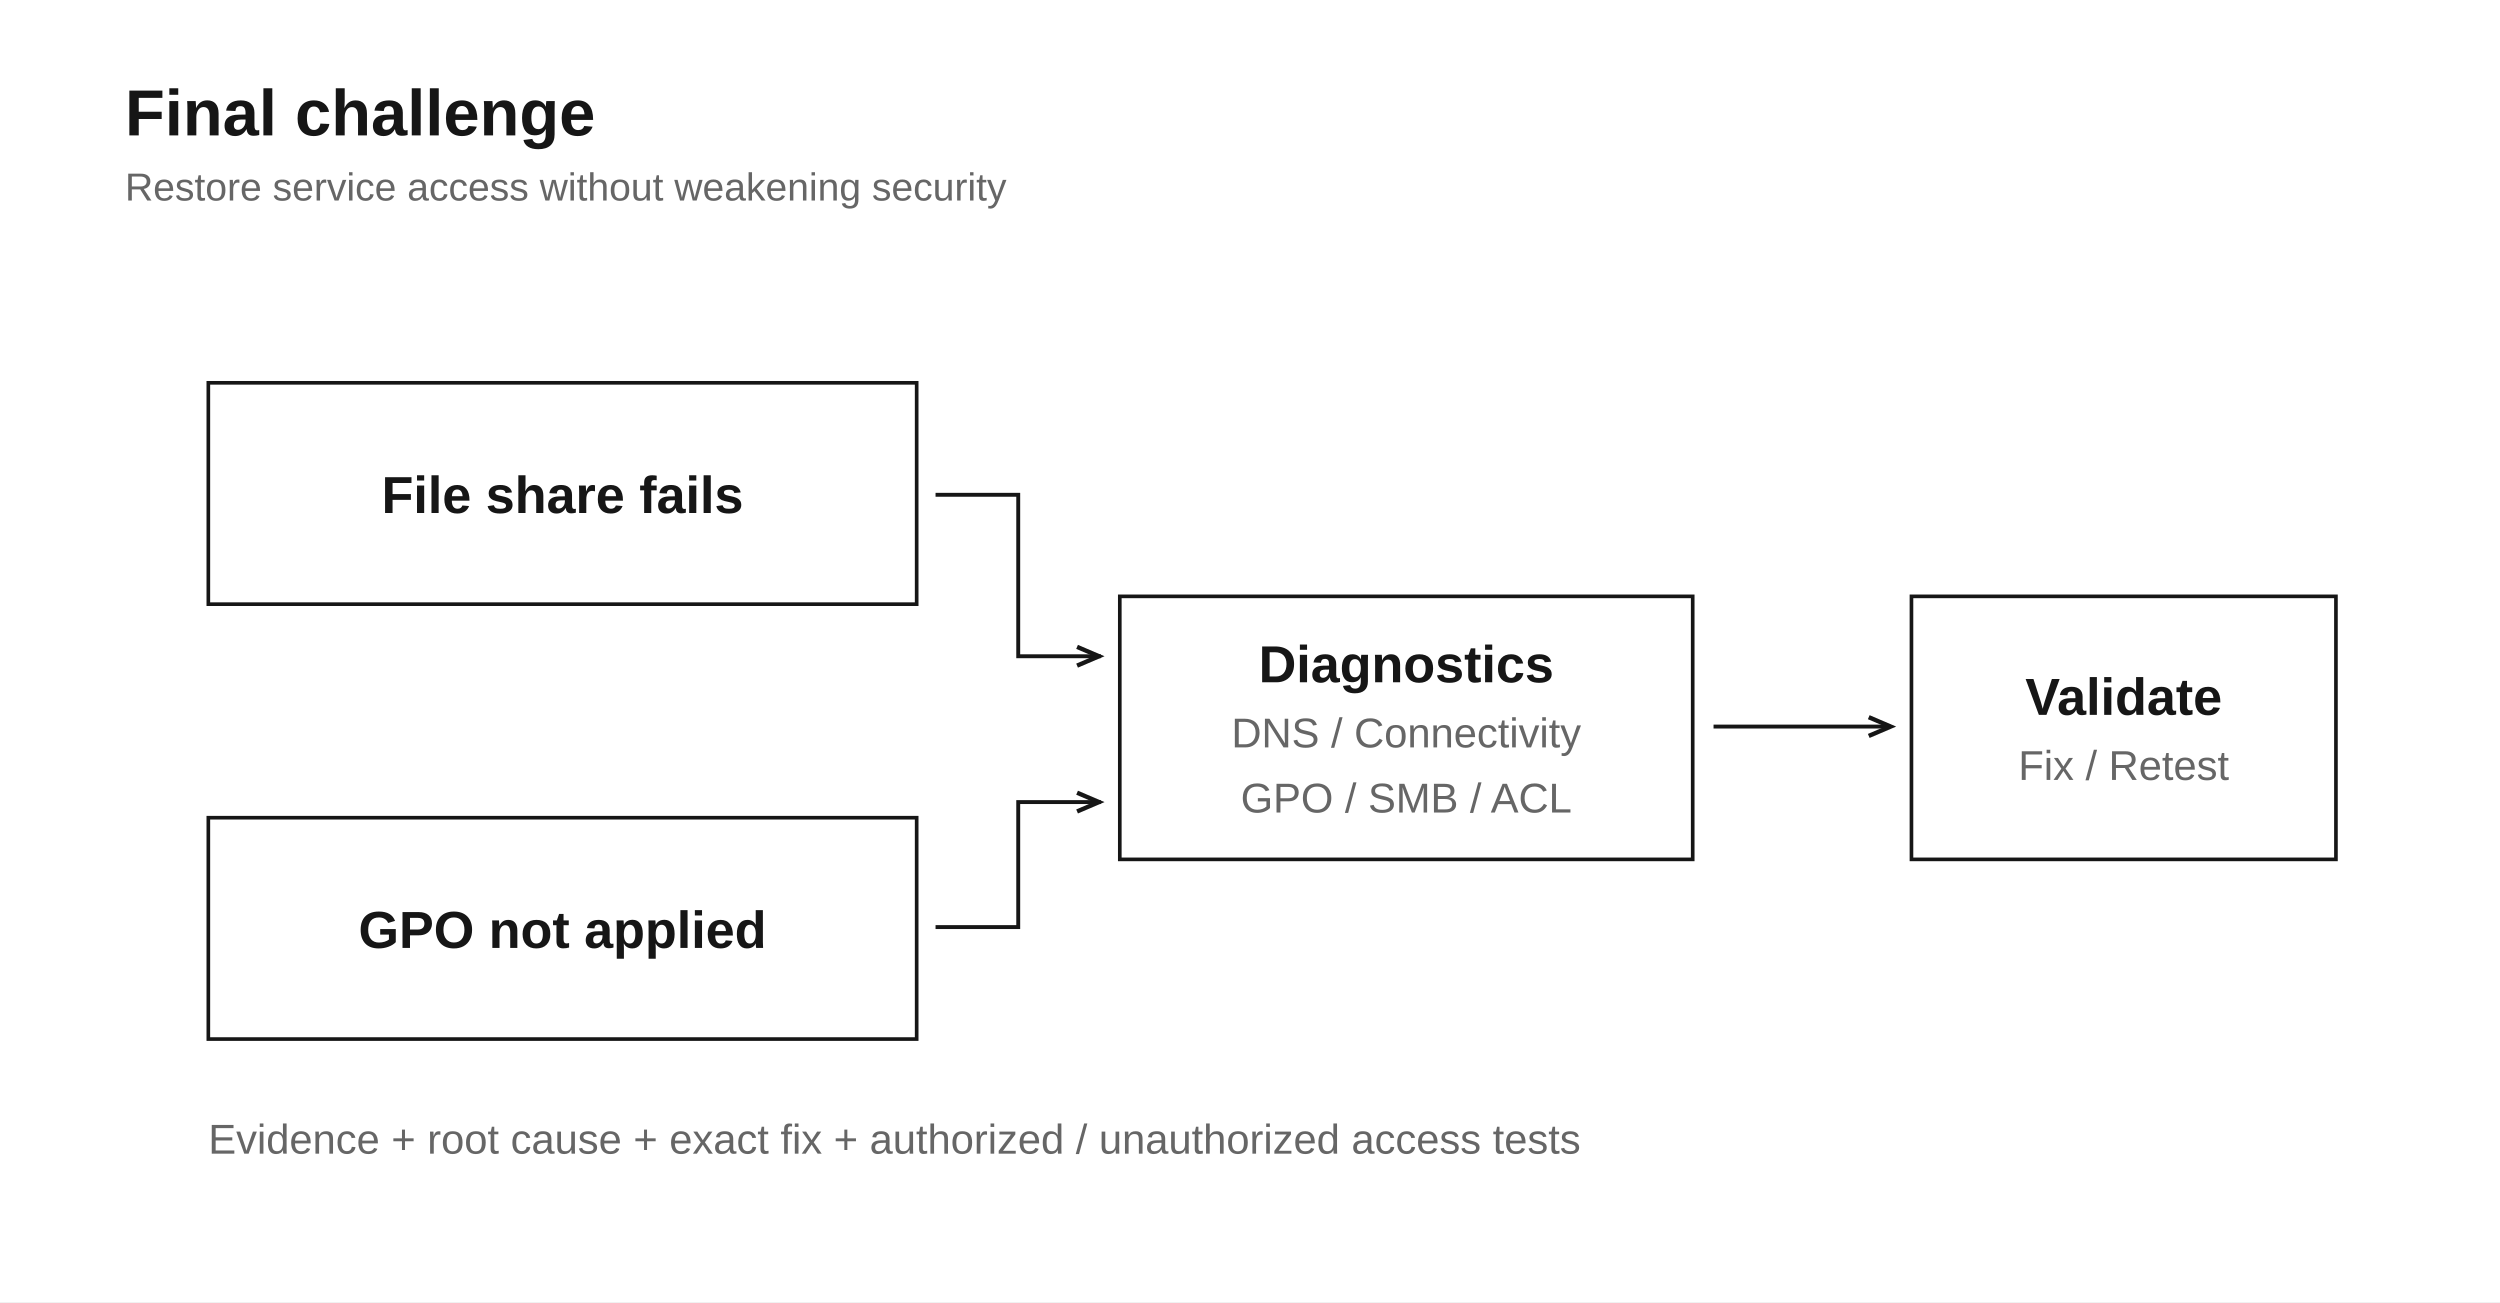
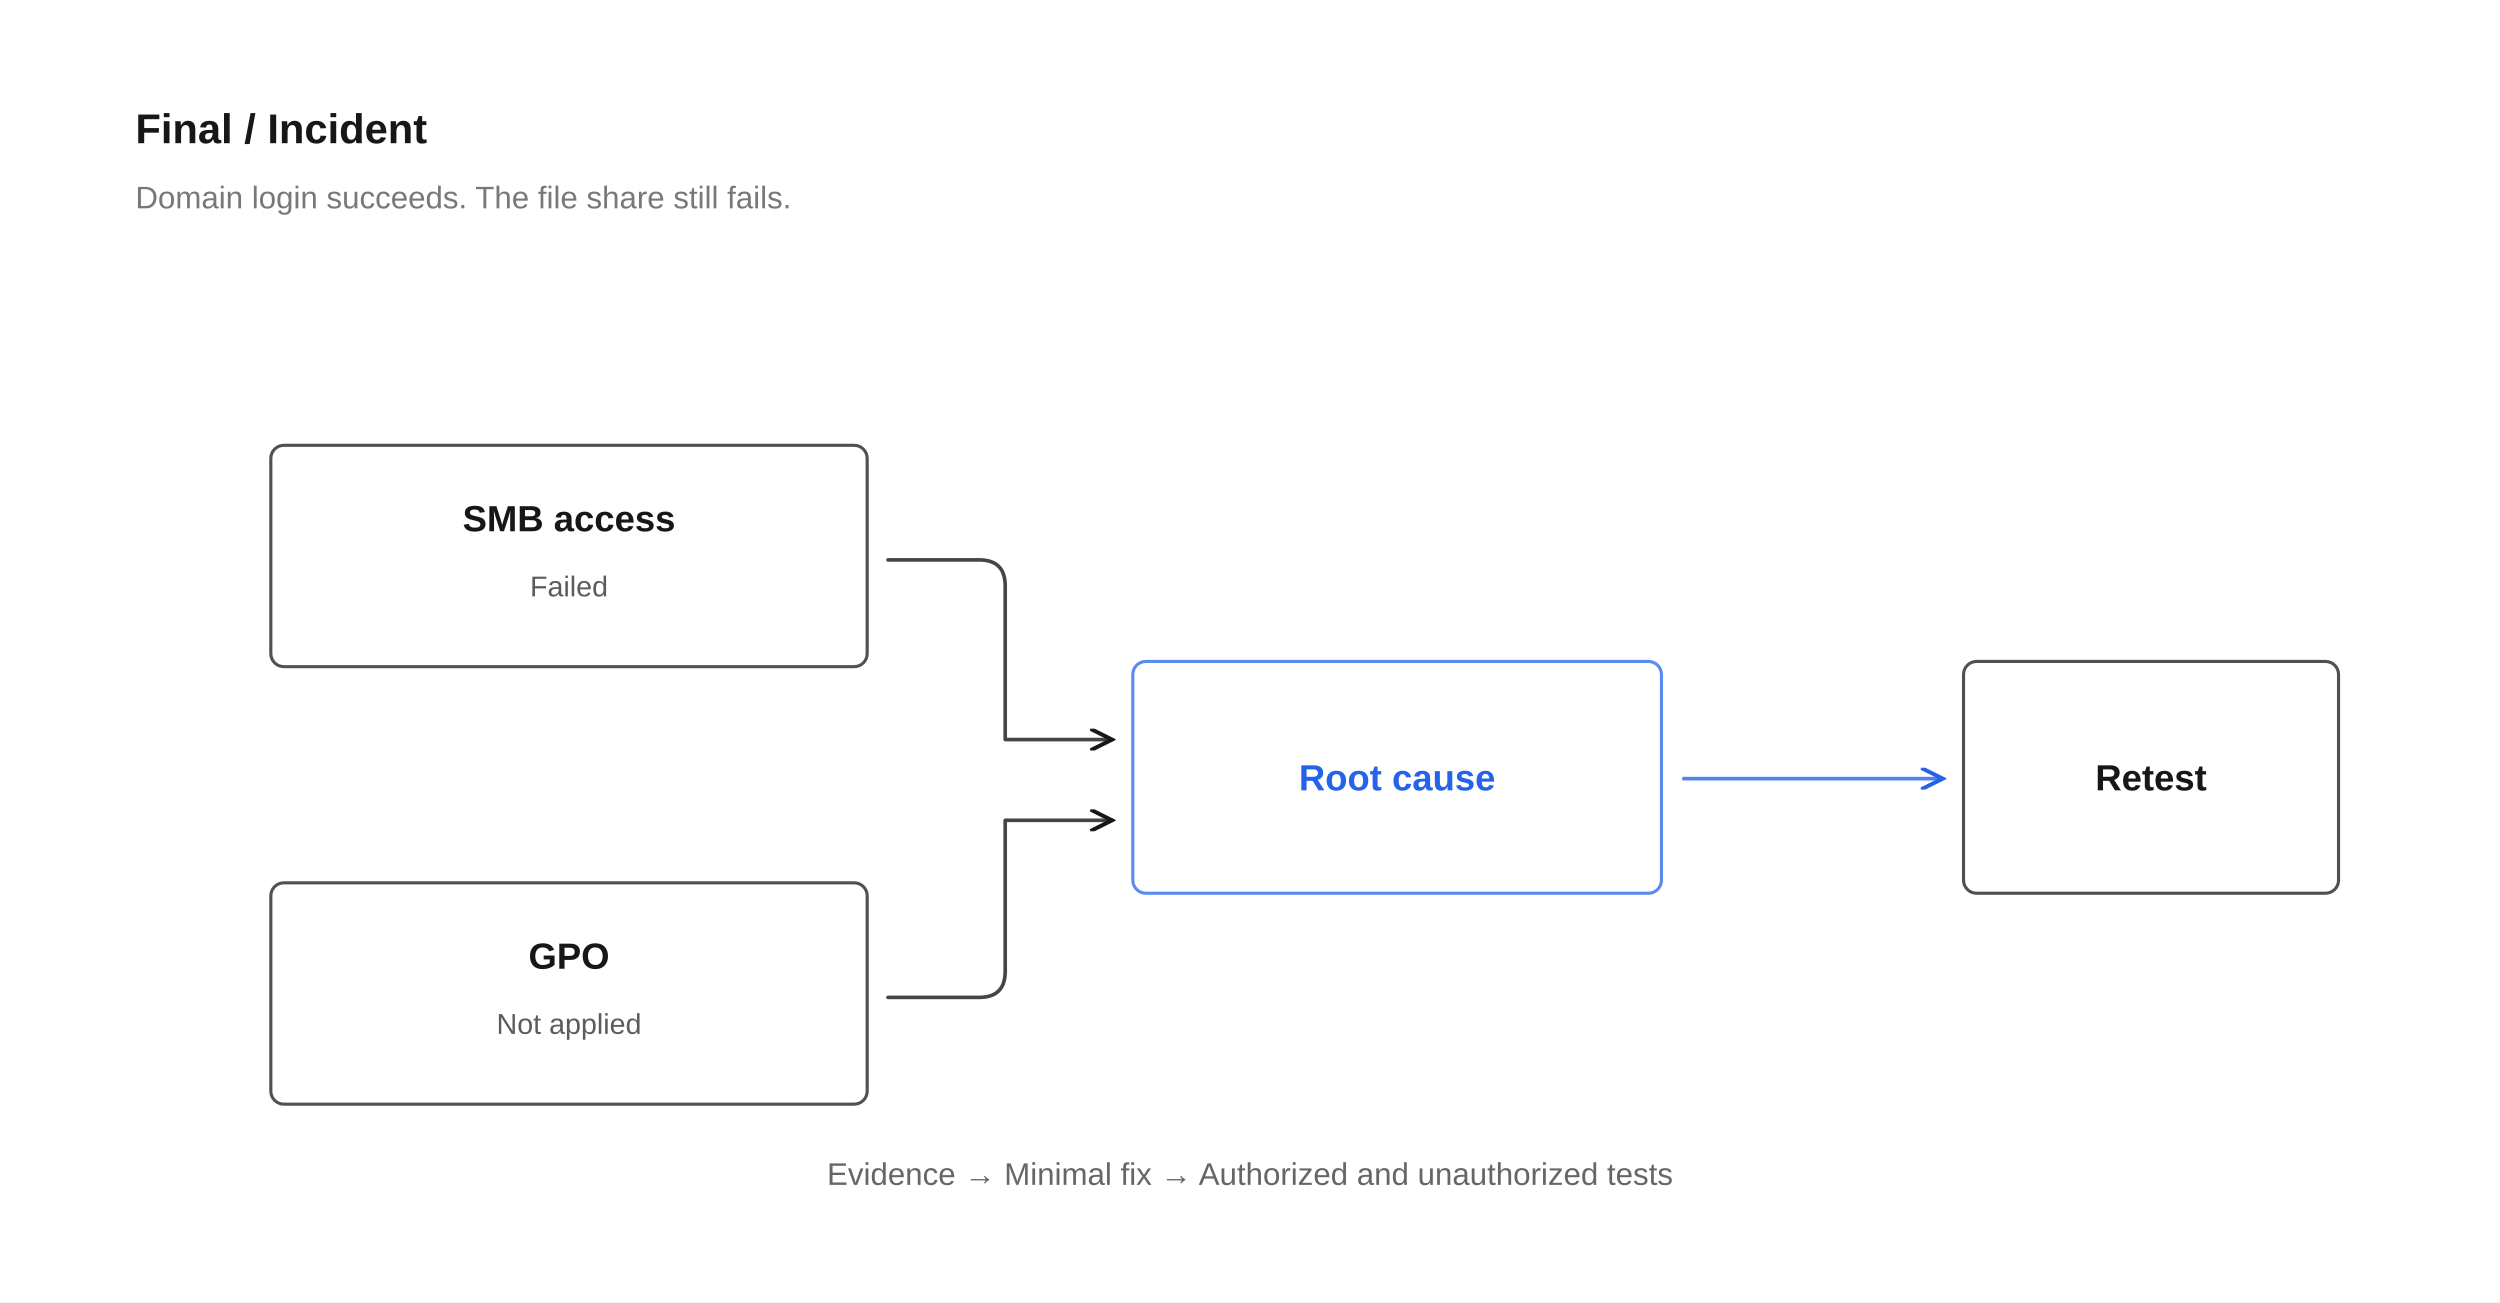
- <svg xmlns="http://www.w3.org/2000/svg" width="960" height="500" viewBox="0 0 960 500" role="img" aria-label="Final troubleshooting challenge: analyze SMB and GPO symptoms, collect evidence and validate the fix.">
+ <svg xmlns="http://www.w3.org/2000/svg" width="960" height="500" viewBox="0 0 960 500" role="img" aria-label="Two apparent faults lead into a root-cause investigation and post-remediation retesting.">
  <defs>
-     <marker id="arrow" markerWidth="8" markerHeight="8" refX="8" refY="4" viewBox="0 0 10 8" orient="auto">
-       <path d="M1 1 L8 4 L1 7" fill="none" stroke="#161616" stroke-width="1.4" />
+     <marker id="dark-arrow" markerWidth="7" markerHeight="7" refX="6" refY="3" viewBox="0 0 7 6" orient="auto">
+       <path d="M0 0 L6 3 L0 6" fill="none" stroke="#171717" stroke-width="1.1" />
+     </marker>
+     <marker id="blue-arrow" markerWidth="7" markerHeight="7" refX="6" refY="3" viewBox="0 0 7 6" orient="auto">
+       <path d="M0 0 L6 3 L0 6" fill="none" stroke="#2563EB" stroke-width="1.1" />
    </marker>
  </defs>
  <rect width="960" height="500" fill="#FFFFFF" />
-   <text x="48" y="52" fill="#161616" font-family="Segoe UI, Arial, sans-serif" font-size="25" font-weight="600" text-anchor="start" letter-spacing="0">Final challenge</text>
-   <text x="48" y="77" fill="#666666" font-family="Segoe UI, Arial, sans-serif" font-size="15" font-weight="400" text-anchor="start" letter-spacing="0">Restore service access without weakening security</text>
-   <rect x="80" y="147" width="272" height="85" rx="0" fill="#FFFFFF" stroke="#161616" stroke-width="1.4" />
-   <text x="216" y="197" fill="#161616" font-family="Segoe UI, Arial, sans-serif" font-size="20" font-weight="600" text-anchor="middle" letter-spacing="0">File share fails</text>
-   <rect x="80" y="314" width="272" height="85" rx="0" fill="#FFFFFF" stroke="#161616" stroke-width="1.4" />
-   <text x="216" y="364" fill="#161616" font-family="Segoe UI, Arial, sans-serif" font-size="20" font-weight="600" text-anchor="middle" letter-spacing="0">GPO not applied</text>
-   <rect x="430" y="229" width="220" height="101" rx="0" fill="#FFFFFF" stroke="#161616" stroke-width="1.4" />
-   <text x="540" y="262" fill="#161616" font-family="Segoe UI, Arial, sans-serif" font-size="20" font-weight="600" text-anchor="middle" letter-spacing="0">Diagnostics</text>
-   <text x="540" y="287" fill="#666666" font-family="Segoe UI, Arial, sans-serif" font-size="16" font-weight="400" text-anchor="middle" letter-spacing="0">DNS  /  Connectivity</text>
-   <text x="540" y="312" fill="#666666" font-family="Segoe UI, Arial, sans-serif" font-size="16" font-weight="400" text-anchor="middle" letter-spacing="0">GPO  /  SMB  /  ACL</text>
-   <rect x="734" y="229" width="163" height="101" rx="0" fill="#FFFFFF" stroke="#161616" stroke-width="1.4" />
-   <text x="815.5" y="274.5" fill="#161616" font-family="Segoe UI, Arial, sans-serif" font-size="20" font-weight="600" text-anchor="middle" letter-spacing="0">Validate</text>
-   <text x="815.5" y="299.5" fill="#666666" font-family="Segoe UI, Arial, sans-serif" font-size="16" font-weight="400" text-anchor="middle" letter-spacing="0">Fix  /  Retest</text>
-   <path d="M360 190 H391 V252 H422" fill="none" stroke="#161616" stroke-width="1.5" stroke-linecap="square" stroke-linejoin="miter" marker-end="url(#arrow)" />
-   <path d="M360 356 H391 V308 H422" fill="none" stroke="#161616" stroke-width="1.5" stroke-linecap="square" stroke-linejoin="miter" marker-end="url(#arrow)" />
-   <line x1="658" y1="279" x2="726" y2="279" stroke="#161616" stroke-width="1.5" marker-end="url(#arrow)" />
-   <text x="80" y="443" fill="#666666" font-family="Segoe UI, Arial, sans-serif" font-size="16" font-weight="400" text-anchor="start" letter-spacing="0">Evidence + root cause + exact fix + authorized / unauthorized access tests</text>
+   <text x="52" y="55" fill="#171717" fill-opacity="1" font-family="Segoe UI, Arial, sans-serif" font-size="16px" font-weight="600" text-anchor="start">Final / Incident</text>
+   <text x="52" y="80" fill="#171717" fill-opacity="0.58" font-family="Segoe UI, Arial, sans-serif" font-size="12px" font-weight="400" text-anchor="start">Domain login succeeds. The file share still fails.</text>
+   <rect x="104" y="171" width="229" height="85" rx="5" fill="#FFFFFF" stroke="#171717" stroke-width="1.2" stroke-opacity="0.75" />
+   <text x="218.5" y="204" fill="#171717" fill-opacity="1" font-family="Segoe UI, Arial, sans-serif" font-size="14px" font-weight="600" text-anchor="middle">SMB access</text>
+   <text x="218.5" y="229" fill="#171717" fill-opacity="0.7" font-family="Segoe UI, Arial, sans-serif" font-size="11px" font-weight="400" text-anchor="middle">Failed</text>
+   <rect x="104" y="339" width="229" height="85" rx="5" fill="#FFFFFF" stroke="#171717" stroke-width="1.2" stroke-opacity="0.75" />
+   <text x="218.5" y="372" fill="#171717" fill-opacity="1" font-family="Segoe UI, Arial, sans-serif" font-size="14px" font-weight="600" text-anchor="middle">GPO</text>
+   <text x="218.5" y="397" fill="#171717" fill-opacity="0.7" font-family="Segoe UI, Arial, sans-serif" font-size="11px" font-weight="400" text-anchor="middle">Not applied</text>
+   <rect x="435" y="254" width="203" height="89" rx="5" fill="#FFFFFF" stroke="#2563EB" stroke-width="1.2" stroke-opacity="0.75" />
+   <text x="536.5" y="303.5" fill="#2563EB" fill-opacity="1" font-family="Segoe UI, Arial, sans-serif" font-size="14px" font-weight="600" text-anchor="middle">Root cause</text>
+   <rect x="754" y="254" width="144" height="89" rx="5" fill="#FFFFFF" stroke="#171717" stroke-width="1.2" stroke-opacity="0.75" />
+   <text x="826" y="303.5" fill="#171717" fill-opacity="1" font-family="Segoe UI, Arial, sans-serif" font-size="14px" font-weight="600" text-anchor="middle">Retest</text>
+   <path d="M341 215 H376 Q386 215 386 225 V284 H427" fill="none" stroke="#171717" stroke-width="1.4" stroke-opacity="0.8" stroke-linecap="round" stroke-linejoin="round" marker-end="url(#dark-arrow)" />
+   <path d="M341 383 H376 Q386 383 386 373 V315 H427" fill="none" stroke="#171717" stroke-width="1.4" stroke-opacity="0.8" stroke-linecap="round" stroke-linejoin="round" marker-end="url(#dark-arrow)" />
+   <line x1="646" y1="299" x2="746" y2="299" stroke="#2563EB" stroke-width="1.4" stroke-opacity="0.8" marker-end="url(#blue-arrow)" />
+   <text x="480" y="455" fill="#171717" fill-opacity="0.66" font-family="Segoe UI, Arial, sans-serif" font-size="12px" font-weight="400" text-anchor="middle">Evidence → Minimal fix → Authorized and unauthorized tests</text>
</svg>
